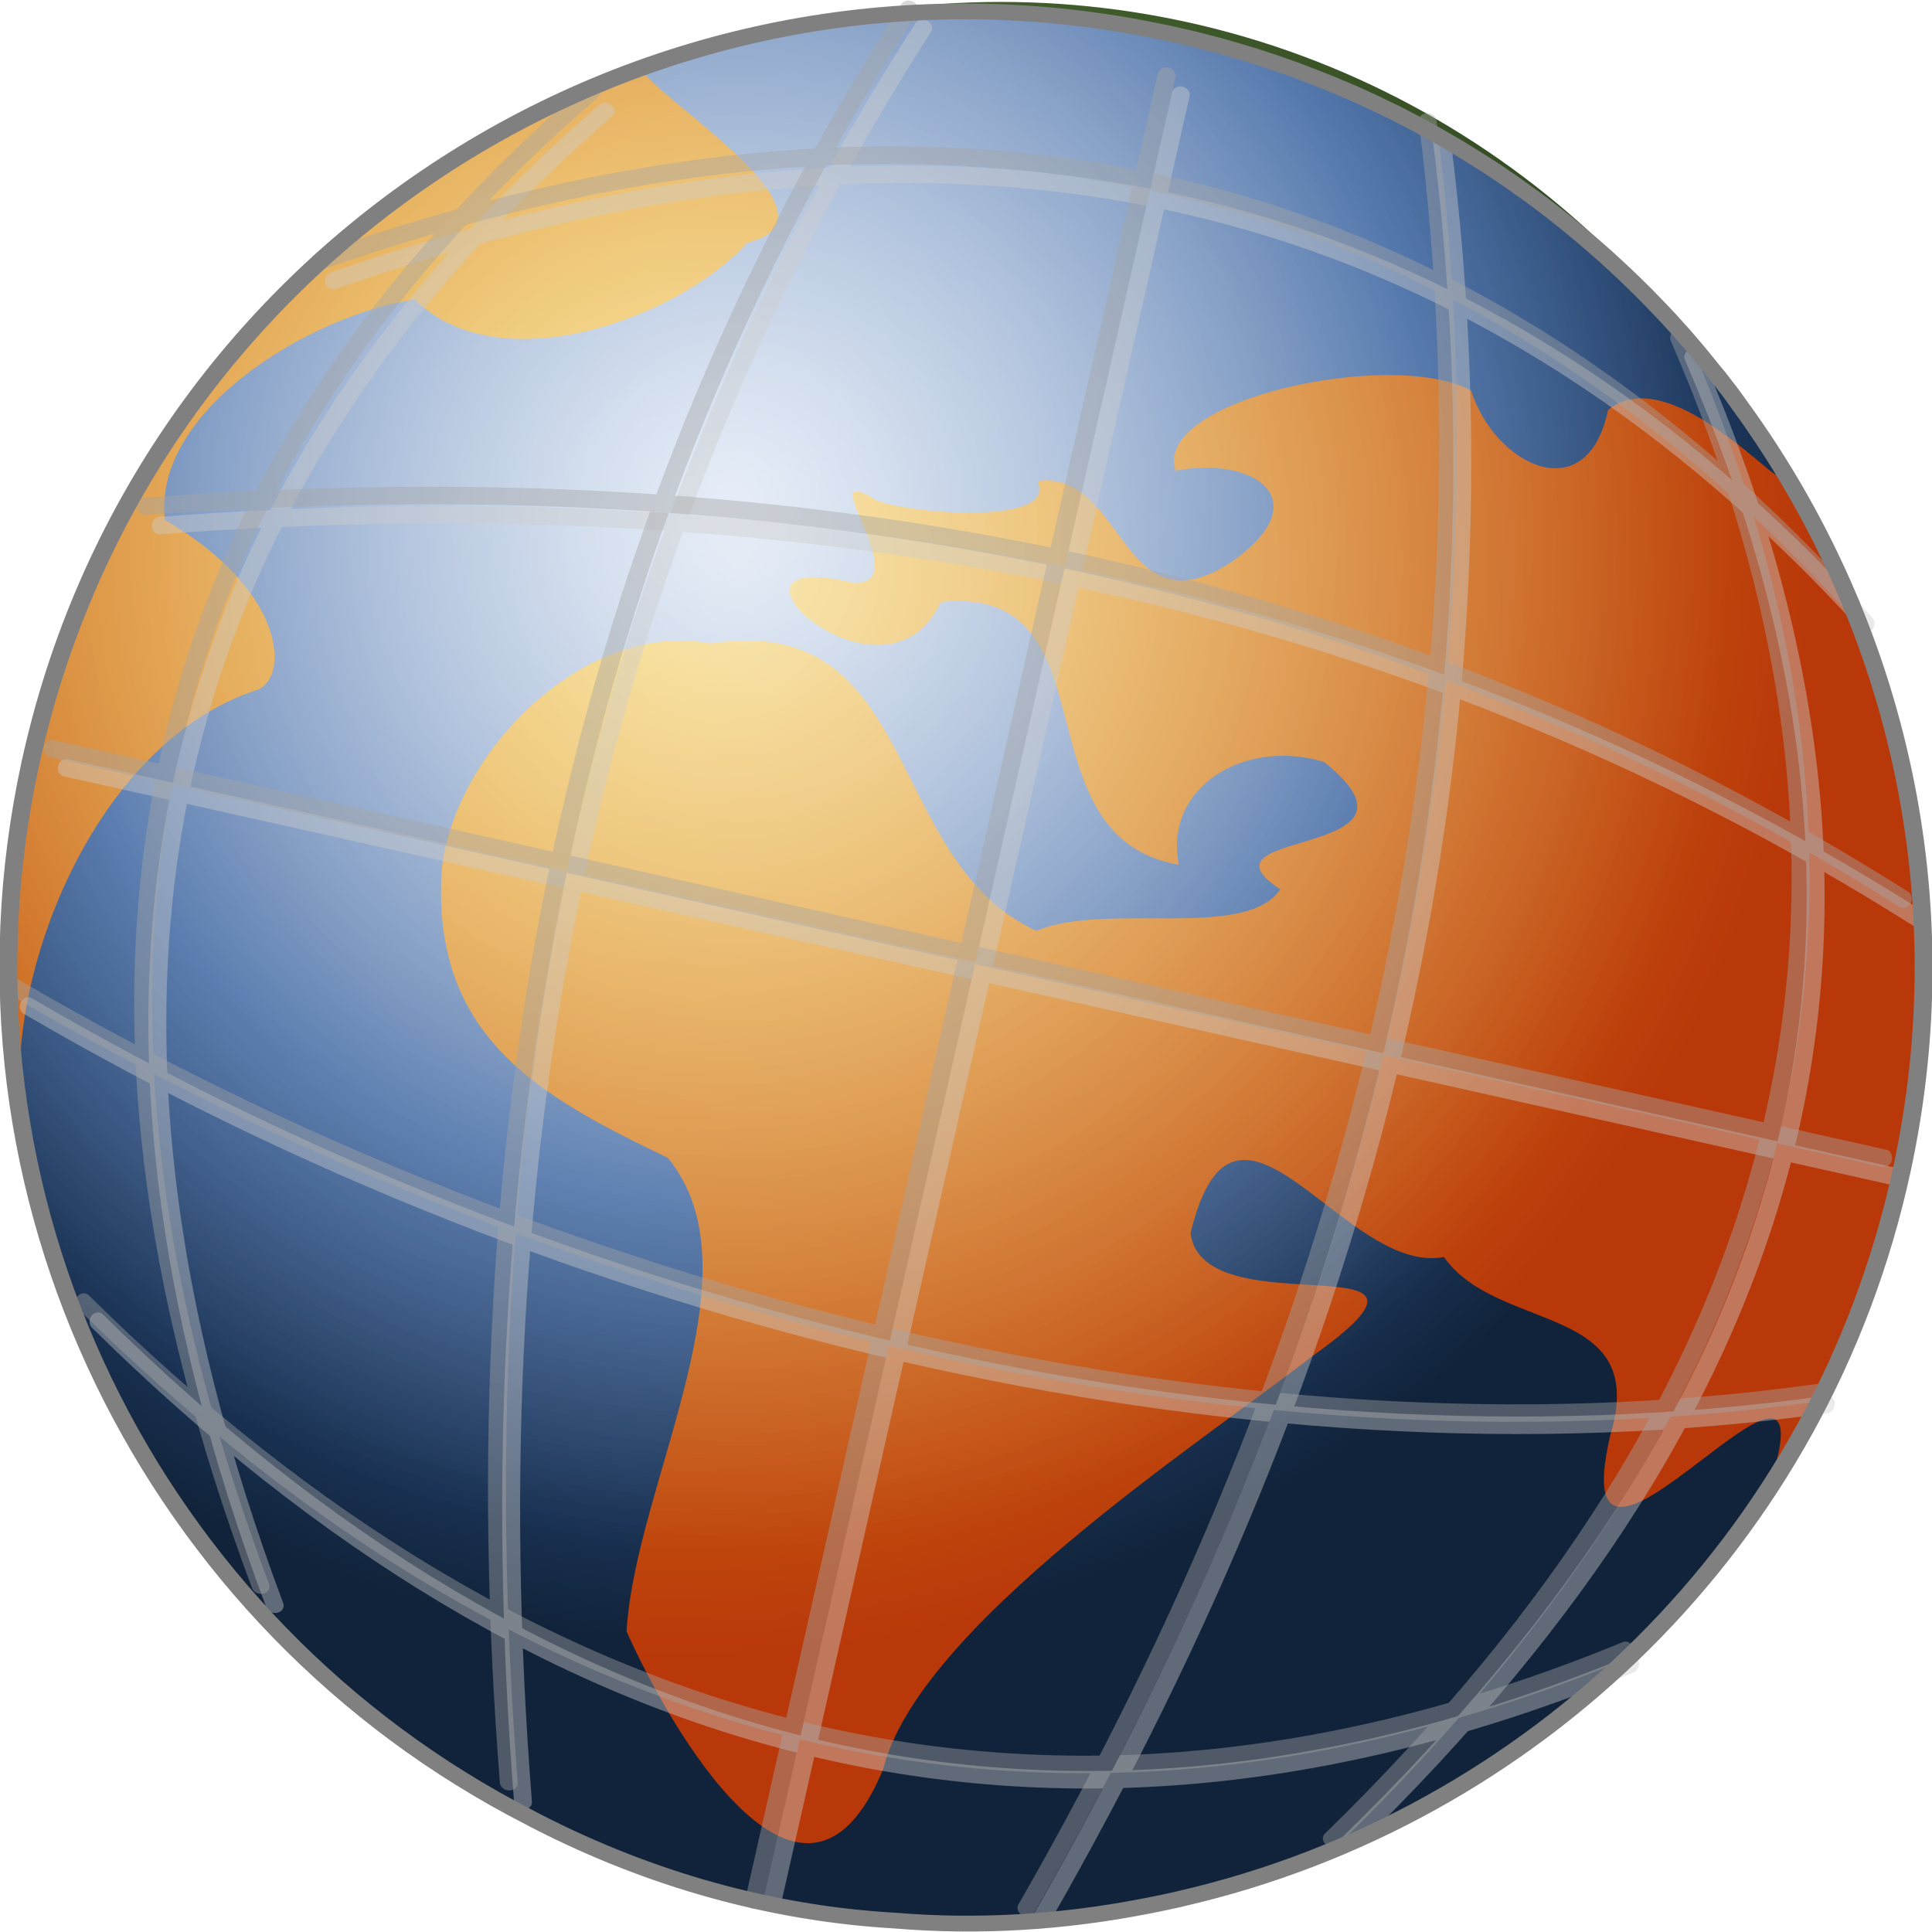
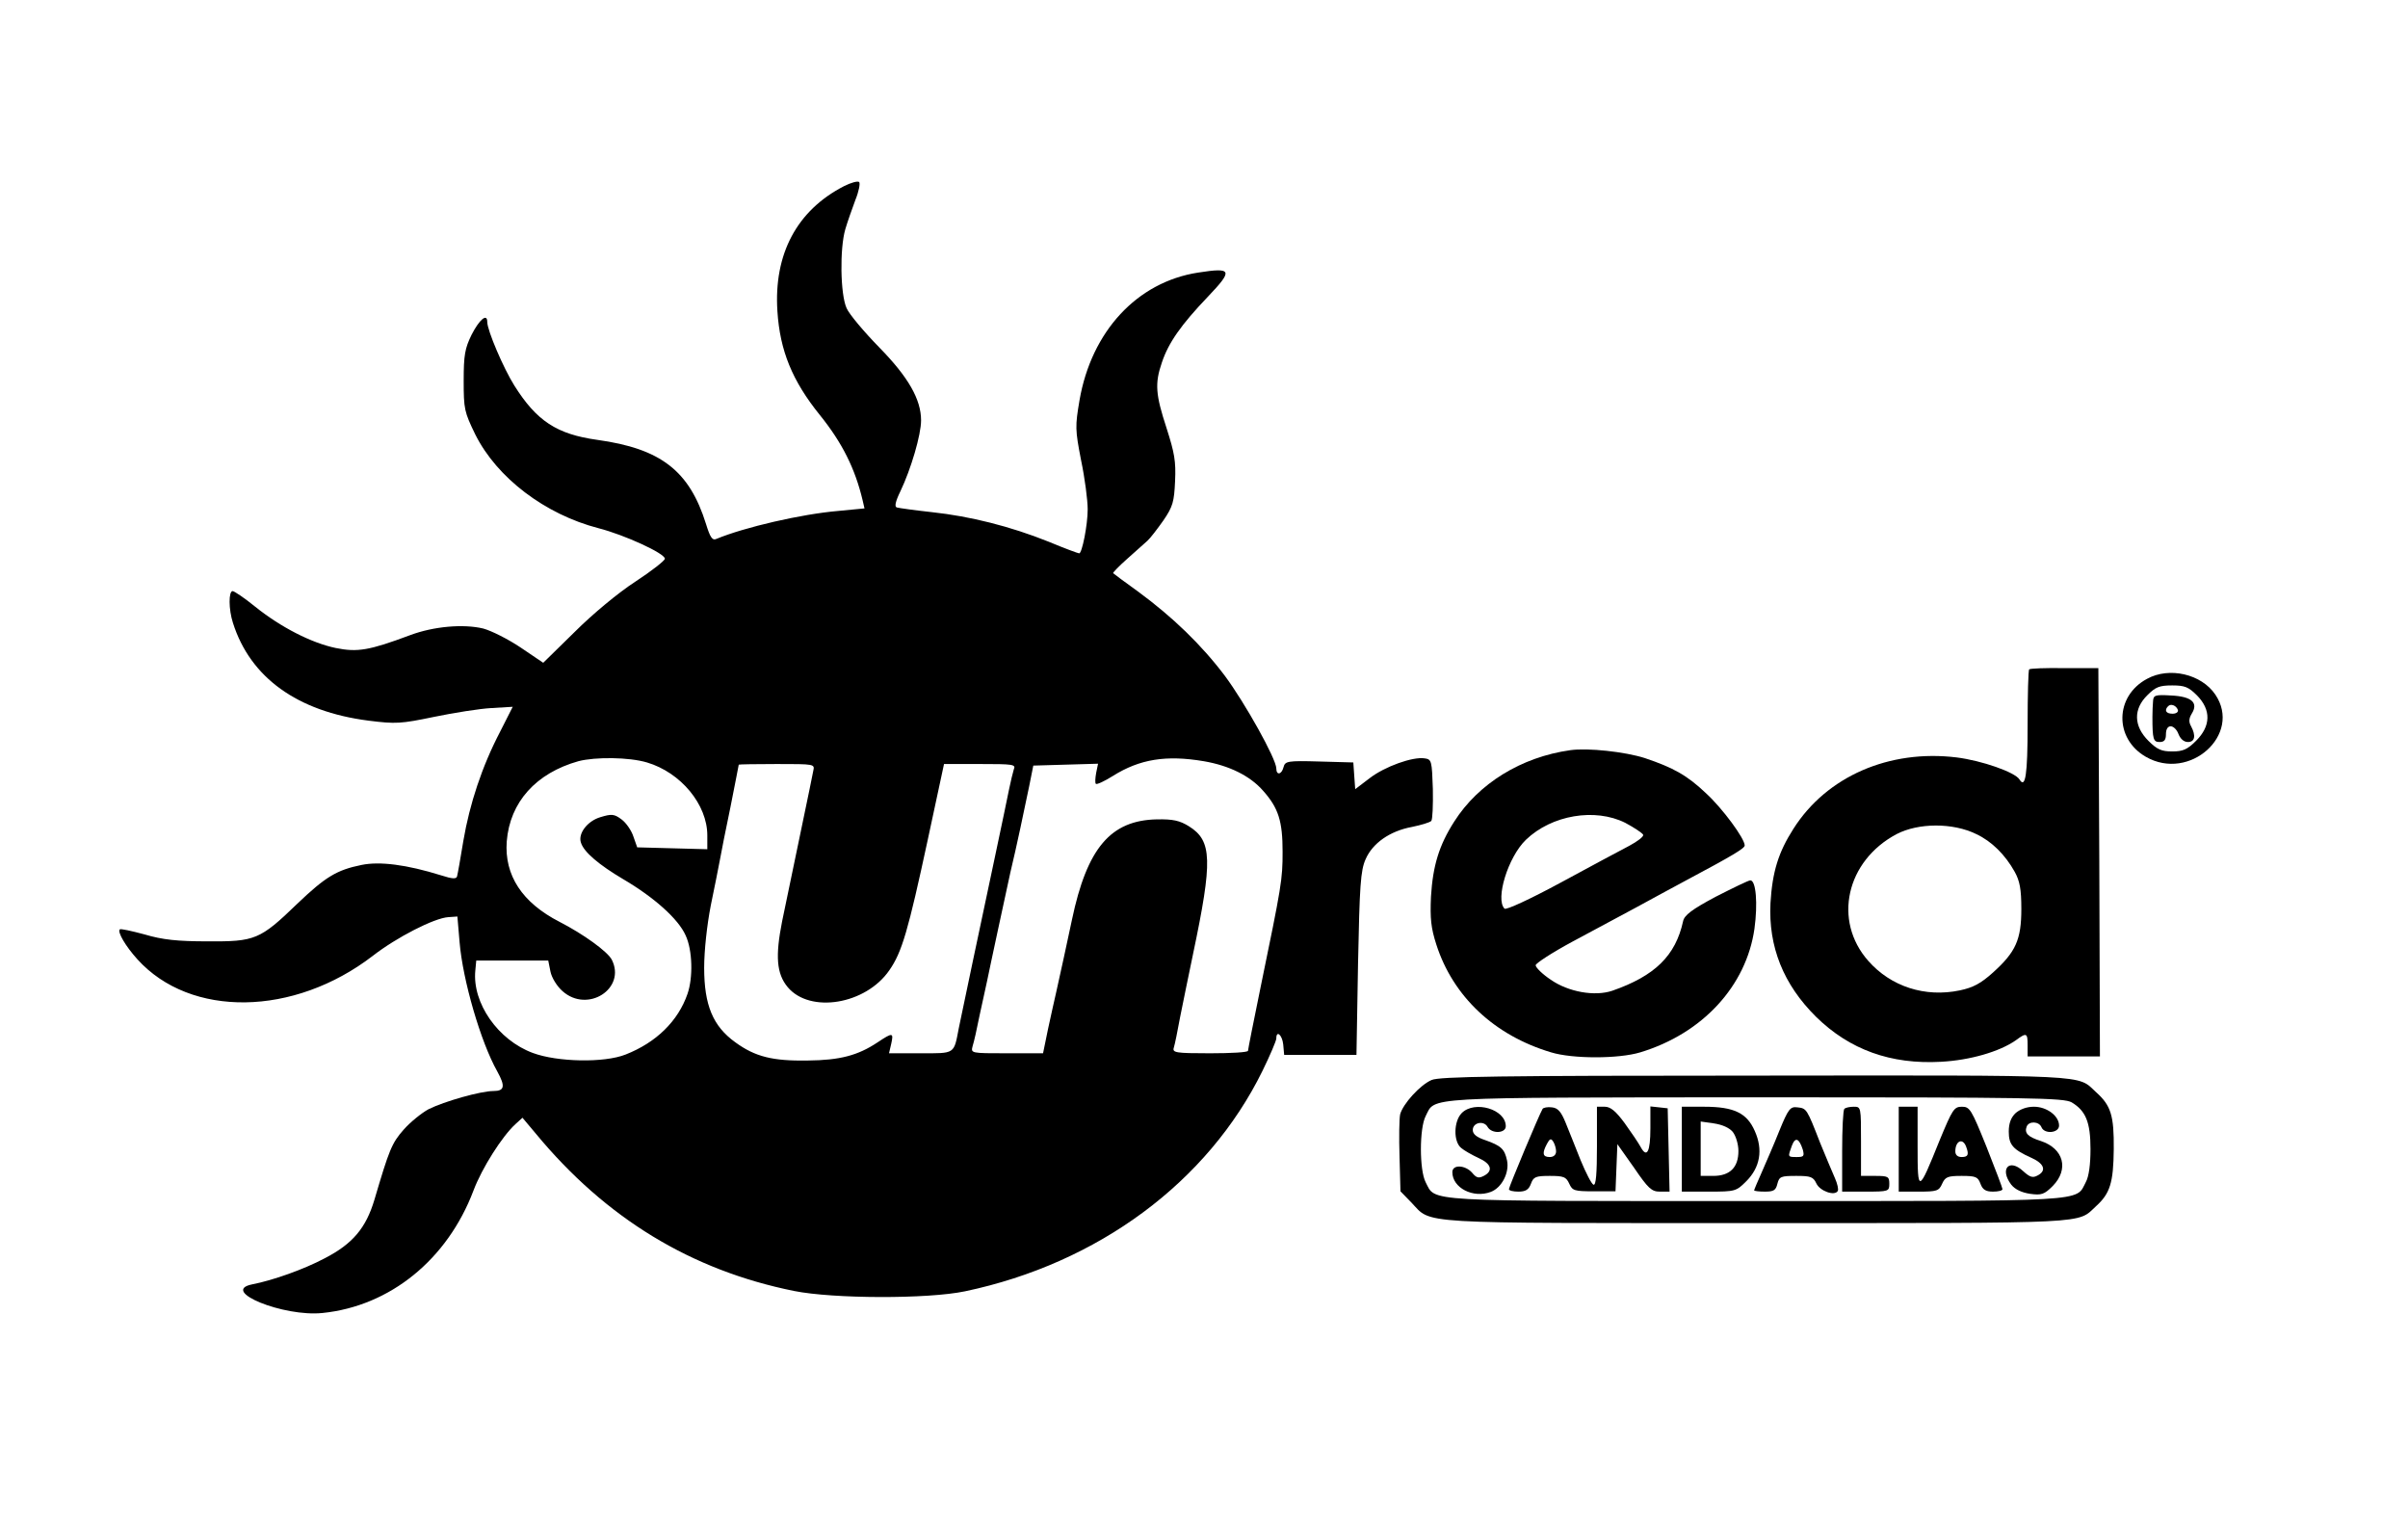
- <svg xmlns="http://www.w3.org/2000/svg" xmlns:xlink="http://www.w3.org/1999/xlink" width="160" height="160.002" id="svg2180" version="1.0">
-   <defs id="defs2182">
-     <linearGradient id="linearGradient4437">
-       <stop style="stop-color:#ffffff;stop-opacity:0.856" offset="0" id="stop4439" />
-       <stop style="stop-color:#ffffff;stop-opacity:0;" offset="1" id="stop4441" />
-     </linearGradient>
-     <radialGradient xlink:href="#linearGradient4437" id="radialGradient24418" gradientUnits="userSpaceOnUse" cx="136.15" cy="504.901" fx="136.15" fy="504.901" r="406.373" />
-     <linearGradient id="linearGradient5142">
-       <stop style="stop-color:#bfd1eb;stop-opacity:1;" offset="0" id="stop5144" />
-       <stop id="stop5150" offset="0.615" style="stop-color:#315c9b;stop-opacity:1;" />
-       <stop style="stop-color:#11233a;stop-opacity:1;" offset="1" id="stop5146" />
-     </linearGradient>
-     <radialGradient xlink:href="#linearGradient5142" id="radialGradient24416" gradientUnits="userSpaceOnUse" gradientTransform="matrix(2.971416,0.433793,-0.445445,3.041429,176.2001,-314.492)" cx="209.158" cy="407.223" fx="209.158" fy="407.223" r="55.703" />
-     <linearGradient id="linearGradient13206">
-       <stop id="stop13208" offset="0" style="stop-color:#f2c41f;stop-opacity:1;" />
-       <stop id="stop2186" offset="1" style="stop-color:#b9380a;stop-opacity:1;" />
-     </linearGradient>
-     <radialGradient xlink:href="#linearGradient13206" id="radialGradient24414" gradientUnits="userSpaceOnUse" gradientTransform="matrix(1.150346,0,0,1.150346,-16.1173,-74.46758)" cx="107.201" cy="495.307" fx="107.201" fy="495.307" r="405.357" />
-     <linearGradient id="linearGradient6339">
-       <stop style="stop-color:#6e9f4b;stop-opacity:1;" offset="0" id="stop6341" />
-       <stop id="stop12671" offset="0.5" style="stop-color:#425f2d;stop-opacity:1;" />
-       <stop id="stop6347" offset="1" style="stop-color:#2a3d1d;stop-opacity:1;" />
-     </linearGradient>
-     <radialGradient xlink:href="#linearGradient6339" id="radialGradient24412" gradientUnits="userSpaceOnUse" gradientTransform="matrix(1.454579,-0.103027,0.118439,1.802414,-328.325,-918.4274)" cx="406.206" cy="1189.212" fx="406.206" fy="1189.212" r="88.939" />
-   </defs>
-   <g id="layer1" transform="translate(-9.419698,-616.9316)">
-     <g style="opacity:1" id="g43078" transform="matrix(1.717828,0.371908,-0.326113,1.506117,-1714.337,-171.6708)">
-       <path transform="matrix(0.479653,3.866152e-3,-3.724469e-3,0.461999,899.3227,-259.237)" d="M 533.632 1211.545 A 88.939 110.207 0 1 1  355.755,1211.545 A 88.939 110.207 0 1 1  533.632 1211.545 z" id="path5452" style="color:black;fill:url(#radialGradient24412);fill-opacity:1;fill-rule:evenodd;stroke:none;stroke-width:1px;stroke-linecap:butt;stroke-linejoin:miter;marker:none;marker-start:none;marker-mid:none;marker-end:none;stroke-miterlimit:4;stroke-dasharray:none;stroke-dashoffset:0;stroke-opacity:1;visibility:visible;display:inline;overflow:visible" />
-       <g transform="matrix(0.278956,0,0,0.316467,929.849,95.75408)" id="g22959" style="stroke:none;stroke-width:2.323;stroke-miterlimit:4;stroke-dasharray:none;stroke-opacity:1;display:inline">
-         <g style="stroke:none;stroke-width:3.36;stroke-miterlimit:4;stroke-dasharray:none;stroke-opacity:1;display:inline" id="g3528" transform="matrix(0.691474,0,0,0.691474,194.6521,226.2037)">
-           <path transform="matrix(0.595377,0,0,0.595377,484.3515,236.1627)" d="M 654.286 648.076 A 392.857 392.857 0 1 1  -131.429,648.076 A 392.857 392.857 0 1 1  654.286 648.076 z" id="path1307" style="color:black;fill:url(#radialGradient24414);fill-opacity:1;fill-rule:evenodd;stroke:none;stroke-width:5.644;stroke-linecap:round;stroke-linejoin:round;marker:none;marker-start:none;marker-mid:none;marker-end:none;stroke-miterlimit:4;stroke-dasharray:none;stroke-dashoffset:0;stroke-opacity:1;visibility:visible;display:inline;overflow:visible" />
-           <g transform="matrix(1.649352,0,0,1.652007,-456.9646,-1157.083)" id="layer7" style="stroke:none;stroke-width:2.036;stroke-miterlimit:4;stroke-dasharray:none;stroke-opacity:1;display:inline">
-             <path style="color:black;fill:url(#radialGradient24416);fill-opacity:1;fill-rule:nonzero;stroke:none;stroke-width:2.036;stroke-linecap:round;stroke-linejoin:round;marker:none;marker-start:none;marker-mid:none;marker-end:none;stroke-miterlimit:4;stroke-dasharray:none;stroke-dashoffset:0;stroke-opacity:1;visibility:visible;display:inline;overflow:visible" d="M 685.798,936.863 C 653.03,931.93 618.687,939.245 590.641,956.852 C 597.342,961.603 624.121,971.508 610.692,978.098 C 603.289,991.13 579.293,1006.355 564.402,996.783 C 549.545,1002.371 529.826,1021.384 535.111,1036.661 C 555.138,1043.232 557.884,1055.653 553.894,1058.4 C 531.828,1071.192 526.316,1107.813 532.853,1127.041 C 554.557,1187.589 621.149,1227.221 684.726,1217.207 C 734.98,1210.62 779.937,1174.735 797.521,1127.203 C 801.606,1092.309 772.497,1158.273 773.014,1124.252 C 774.668,1103.609 753.61,1112.963 743.345,1103.53 C 729.448,1109.429 706.603,1079.642 705.92,1108.032 C 710.733,1121.829 748.363,1098.969 727.368,1122.126 C 713.666,1138.476 678.841,1173.896 678.229,1195.593 C 672.684,1226.302 645.714,1195.905 636.766,1183.63 C 633.388,1161.858 645.164,1127.213 627.88,1113.526 C 607.183,1108.58 589.624,1103.278 586.096,1078.377 C 584.492,1060.741 599.362,1037.834 618.003,1037.459 C 647.41,1026.074 649.705,1063.539 674.138,1068.957 C 683.324,1062.455 704.67,1063.87 708.143,1055.256 C 692.583,1049.293 731.237,1045.696 710.438,1035.35 C 698.029,1034.429 688.069,1044.176 692.669,1054.879 C 668.09,1055.811 675.04,1016.084 650.008,1024.169 C 645.582,1043.755 611.826,1023.442 636.937,1024.156 C 646.01,1022.122 626.095,1007.258 637.602,1011.481 C 643.501,1012.294 664.591,1009.287 660.178,1003.629 C 672.449,998.954 677.094,1023.643 691.086,1008.925 C 701.342,997.511 690.837,993.051 679.866,997.719 C 674.176,988.152 707.363,973.087 720.108,976.772 C 725.97,986.983 740.669,990.548 740.559,975.287 C 749.786,963.59 780.175,991.609 761.11,972.812 C 740.39,953.589 713.783,940.865 685.798,936.863 z " id="path2495" />
-           </g>
-           <path transform="matrix(0.595377,0,0,0.595377,484.3515,236.1627)" d="M 654.286 648.076 A 392.857 392.857 0 1 1  -131.429,648.076 A 392.857 392.857 0 1 1  654.286 648.076 z" id="path2653" style="opacity:0.76;color:black;fill:url(#radialGradient24418);fill-opacity:1;fill-rule:evenodd;stroke:none;stroke-width:5.644;stroke-linecap:round;stroke-linejoin:round;marker:none;marker-start:none;marker-mid:none;marker-end:none;stroke-miterlimit:4;stroke-dasharray:none;stroke-dashoffset:0;stroke-opacity:1;visibility:visible;display:inline;overflow:visible" />
-         </g>
-       </g>
-       <g style="opacity:0.418;fill:none;fill-opacity:1;stroke:#ccc;stroke-width:1.841;stroke-miterlimit:4;stroke-dasharray:none;stroke-opacity:1;display:inline" transform="matrix(0.461631,3.658493e-3,-3.721198e-3,0.453853,776.2595,-251.8312)" id="g13579">
-         <path style="fill:none;fill-opacity:1;fill-rule:evenodd;stroke:#ccc;stroke-width:1.841;stroke-linecap:round;stroke-linejoin:round;stroke-miterlimit:4;stroke-dasharray:none;stroke-opacity:1" d="M 729.286,1110.818 L 729.337,1330.469" id="path13581" />
-         <path style="fill:none;fill-opacity:1;fill-rule:evenodd;stroke:#ccc;stroke-width:1.841;stroke-linecap:round;stroke-linejoin:round;stroke-miterlimit:4;stroke-dasharray:none;stroke-opacity:1;display:inline" d="M 702.137,1109.771 C 680.258,1179.541 682.513,1251.33 702.269,1325.135" id="path13583" />
-         <path style="fill:none;fill-opacity:1;fill-rule:evenodd;stroke:#ccc;stroke-width:1.841;stroke-linecap:round;stroke-linejoin:round;stroke-miterlimit:4;stroke-dasharray:none;stroke-opacity:1;display:inline" d="M 756.301,1109.391 C 778.262,1179.436 776.098,1251.476 756.441,1325.514" id="path13585" />
-         <path style="fill:none;fill-opacity:1;fill-rule:evenodd;stroke:#ccc;stroke-width:1.841;stroke-linecap:round;stroke-linejoin:round;stroke-miterlimit:4;stroke-dasharray:none;stroke-opacity:1;display:inline" d="M 672.382,1127.602 C 634.78,1186.825 637.738,1246.214 673.121,1308.838" id="path13587" />
-         <path style="fill:none;fill-opacity:1;fill-rule:evenodd;stroke:#ccc;stroke-width:1.841;stroke-linecap:round;stroke-linejoin:round;stroke-miterlimit:4;stroke-dasharray:none;stroke-opacity:1;display:inline" d="M 786.223,1127.979 C 823.812,1187.701 820.817,1245.303 785.454,1308.449" id="path13589" />
-         <g style="fill:none;fill-opacity:1;stroke:#ccc;stroke-width:1.854;stroke-miterlimit:4;stroke-dasharray:none;stroke-opacity:1" id="g13591" transform="matrix(0,1.124456,-0.877527,0,1797.633,397.4031)">
-           <path id="path13593" d="M 729.261,1108.259 L 729.31,1326.646" style="fill:none;fill-opacity:1;fill-rule:evenodd;stroke:#ccc;stroke-width:1.854;stroke-linecap:round;stroke-linejoin:round;stroke-miterlimit:4;stroke-dasharray:none;stroke-opacity:1;display:inline" />
-           <path id="path13595" d="M 702.192,1112.689 C 680.229,1180.571 682.468,1250.415 702.255,1322.217" style="fill:none;fill-opacity:1;fill-rule:evenodd;stroke:#ccc;stroke-width:1.854;stroke-linecap:round;stroke-linejoin:round;stroke-miterlimit:4;stroke-dasharray:none;stroke-opacity:1;display:inline" />
-           <path id="path13597" d="M 754.238,1110.53 C 776.302,1175.396 774.505,1256.252 754.667,1324.842" style="fill:none;fill-opacity:1;fill-rule:evenodd;stroke:#ccc;stroke-width:1.854;stroke-linecap:round;stroke-linejoin:round;stroke-miterlimit:4;stroke-dasharray:none;stroke-opacity:1;display:inline" />
-           <path id="path13599" d="M 673.121,1126.067 C 635.52,1185.29 637.738,1246.214 673.121,1308.838" style="fill:none;fill-opacity:1;fill-rule:evenodd;stroke:#ccc;stroke-width:1.854;stroke-linecap:round;stroke-linejoin:round;stroke-miterlimit:4;stroke-dasharray:none;stroke-opacity:1;display:inline" />
-           <path id="path13601" d="M 785.451,1126.067 C 823.052,1185.29 820.833,1246.214 785.451,1308.838" style="fill:none;fill-opacity:1;fill-rule:evenodd;stroke:#ccc;stroke-width:1.854;stroke-linecap:round;stroke-linejoin:round;stroke-miterlimit:4;stroke-dasharray:none;stroke-opacity:1;display:inline" />
-         </g>
-       </g>
-       <g style="opacity:0.418;fill:none;fill-opacity:1;stroke:#a4a4a4;stroke-width:1.841;stroke-miterlimit:4;stroke-dasharray:none;stroke-opacity:1" transform="matrix(0.461631,3.658493e-3,-3.721198e-3,0.453853,775.4166,-252.6742)" id="g6375">
-         <path style="fill:none;fill-opacity:1;fill-rule:evenodd;stroke:#a4a4a4;stroke-width:1.841;stroke-linecap:round;stroke-linejoin:round;stroke-miterlimit:4;stroke-dasharray:none;stroke-opacity:1" d="M 729.286,1110.818 L 729.354,1332.496" id="path22979" />
-         <path style="fill:none;fill-opacity:1;fill-rule:evenodd;stroke:#a4a4a4;stroke-width:1.841;stroke-linecap:round;stroke-linejoin:round;stroke-miterlimit:4;stroke-dasharray:none;stroke-opacity:1;display:inline" d="M 702.137,1109.771 C 680.258,1179.541 682.513,1251.33 702.269,1325.135" id="path6348" />
-         <path style="fill:none;fill-opacity:1;fill-rule:evenodd;stroke:#a4a4a4;stroke-width:1.841;stroke-linecap:round;stroke-linejoin:round;stroke-miterlimit:4;stroke-dasharray:none;stroke-opacity:1;display:inline" d="M 756.301,1109.391 C 778.262,1179.436 776.292,1252.239 756.635,1326.276" id="path6350" />
-         <path style="fill:none;fill-opacity:1;fill-rule:evenodd;stroke:#a4a4a4;stroke-width:1.841;stroke-linecap:round;stroke-linejoin:round;stroke-miterlimit:4;stroke-dasharray:none;stroke-opacity:1;display:inline" d="M 672.382,1127.602 C 634.78,1186.825 637.738,1246.214 673.121,1308.838" id="path6352" />
-         <path style="fill:none;fill-opacity:1;fill-rule:evenodd;stroke:#a4a4a4;stroke-width:1.841;stroke-linecap:round;stroke-linejoin:round;stroke-miterlimit:4;stroke-dasharray:none;stroke-opacity:1;display:inline" d="M 786.223,1127.979 C 823.812,1187.701 820.832,1247.214 785.469,1310.361" id="path6354" />
-         <g style="fill:none;fill-opacity:1;stroke:#a4a4a4;stroke-width:1.854;stroke-miterlimit:4;stroke-dasharray:none;stroke-opacity:1" id="g6367" transform="matrix(0,1.124456,-0.877527,0,1797.633,397.4031)">
-           <path id="path6356" d="M 729.261,1108.259 L 729.31,1326.646" style="fill:none;fill-opacity:1;fill-rule:evenodd;stroke:#a4a4a4;stroke-width:1.854;stroke-linecap:round;stroke-linejoin:round;stroke-miterlimit:4;stroke-dasharray:none;stroke-opacity:1;display:inline" />
-           <path id="path6358" d="M 702.192,1112.689 C 680.229,1180.571 682.468,1250.415 702.255,1322.217" style="fill:none;fill-opacity:1;fill-rule:evenodd;stroke:#a4a4a4;stroke-width:1.854;stroke-linecap:round;stroke-linejoin:round;stroke-miterlimit:4;stroke-dasharray:none;stroke-opacity:1;display:inline" />
-           <path id="path6360" d="M 754.914,1109.881 C 776.978,1174.746 774.505,1256.252 754.667,1324.842" style="fill:none;fill-opacity:1;fill-rule:evenodd;stroke:#a4a4a4;stroke-width:1.854;stroke-linecap:round;stroke-linejoin:round;stroke-miterlimit:4;stroke-dasharray:none;stroke-opacity:1;display:inline" />
-           <path id="path6362" d="M 673.121,1126.067 C 635.52,1185.29 637.738,1246.214 673.121,1308.838" style="fill:none;fill-opacity:1;fill-rule:evenodd;stroke:#a4a4a4;stroke-width:1.854;stroke-linecap:round;stroke-linejoin:round;stroke-miterlimit:4;stroke-dasharray:none;stroke-opacity:1;display:inline" />
-           <path id="path6364" d="M 785.784,1124.993 C 823.385,1184.216 820.833,1246.214 785.451,1308.838" style="fill:none;fill-opacity:1;fill-rule:evenodd;stroke:#a4a4a4;stroke-width:1.854;stroke-linecap:round;stroke-linejoin:round;stroke-miterlimit:4;stroke-dasharray:none;stroke-opacity:1;display:inline" />
-         </g>
-       </g>
-       <path style="color:black;fill:none;fill-opacity:1;fill-rule:evenodd;stroke:gray;stroke-width:0.844;stroke-linecap:round;stroke-linejoin:round;marker:none;marker-start:none;marker-mid:none;marker-end:none;stroke-miterlimit:4;stroke-dasharray:none;stroke-dashoffset:0;stroke-opacity:1;visibility:visible;display:inline;overflow:visible" d="M 1107.601,251.926 C 1107.501,251.926 1107.402,251.934 1107.302,251.934 C 1106.972,251.937 1106.639,251.942 1106.31,251.952 C 1082.001,252.728 1062.479,275.42 1062.479,303.279 C 1062.479,327.052 1076.7,347.063 1095.976,352.905 C 1096.155,352.96 1096.331,353.021 1096.512,353.073 C 1102.127,354.761 1108.024,355.21 1113.844,354.165 C 1117.748,353.582 1121.551,352.355 1125.152,350.597 C 1125.237,350.556 1125.323,350.515 1125.407,350.474 C 1125.472,350.442 1125.536,350.409 1125.6,350.377 C 1125.968,350.195 1126.335,350.006 1126.698,349.813 C 1126.724,349.799 1126.75,349.783 1126.777,349.769 C 1126.792,349.761 1126.806,349.751 1126.821,349.743 C 1142.12,341.522 1152.714,323.803 1152.714,303.279 C 1152.714,288.343 1147.098,274.898 1138.147,265.511 C 1137.941,265.294 1137.734,265.08 1137.524,264.867 C 1137.388,264.73 1137.257,264.589 1137.12,264.453 C 1137.044,264.379 1136.968,264.307 1136.892,264.233 C 1136.695,264.041 1136.494,263.849 1136.295,263.661 C 1136.278,263.645 1136.258,263.632 1136.242,263.616 C 1136.19,263.568 1136.136,263.524 1136.084,263.475 C 1135.597,263.021 1135.104,262.575 1134.6,262.145 C 1134.594,262.14 1134.589,262.133 1134.582,262.128 C 1134.471,262.032 1134.361,261.94 1134.249,261.846 C 1134.072,261.698 1133.892,261.55 1133.713,261.405 C 1133.663,261.365 1133.614,261.322 1133.564,261.282 C 1133.318,261.084 1133.067,260.892 1132.818,260.7 C 1132.601,260.534 1132.387,260.369 1132.168,260.207 C 1132.083,260.144 1131.999,260.085 1131.913,260.022 C 1131.604,259.796 1131.296,259.578 1130.983,259.361 C 1130.675,259.149 1130.364,258.94 1130.052,258.736 C 1130.04,258.728 1130.029,258.717 1130.017,258.709 C 1129.713,258.511 1129.402,258.318 1129.095,258.128 C 1128.774,257.93 1128.454,257.736 1128.129,257.546 C 1127.806,257.358 1127.481,257.171 1127.154,256.991 C 1127.113,256.969 1127.073,256.943 1127.032,256.921 C 1126.743,256.764 1126.453,256.613 1126.162,256.463 C 1125.842,256.298 1125.52,256.144 1125.196,255.987 C 1125.181,255.98 1125.168,255.968 1125.152,255.961 C 1125.01,255.892 1124.866,255.825 1124.722,255.758 C 1124.527,255.666 1124.331,255.573 1124.134,255.485 C 1124.069,255.456 1124.006,255.426 1123.941,255.397 C 1123.665,255.274 1123.385,255.161 1123.107,255.044 C 1122.788,254.911 1122.471,254.781 1122.15,254.657 C 1122.12,254.645 1122.091,254.633 1122.062,254.621 C 1121.896,254.557 1121.728,254.498 1121.561,254.436 C 1121.376,254.368 1121.194,254.3 1121.008,254.234 C 1120.926,254.205 1120.845,254.174 1120.762,254.146 C 1120.491,254.052 1120.219,253.961 1119.946,253.873 C 1119.678,253.786 1119.407,253.698 1119.138,253.617 C 1119.047,253.59 1118.957,253.564 1118.866,253.538 C 1118.684,253.485 1118.504,253.439 1118.322,253.388 C 1118.142,253.338 1117.966,253.285 1117.786,253.238 C 1117.693,253.214 1117.598,253.192 1117.505,253.168 C 1117.234,253.099 1116.961,253.028 1116.688,252.965 C 1116.686,252.965 1116.682,252.966 1116.68,252.965 C 1116.612,252.95 1116.545,252.936 1116.478,252.921 C 1116.194,252.857 1115.911,252.794 1115.626,252.736 C 1115.611,252.733 1115.597,252.73 1115.582,252.727 C 1115.396,252.689 1115.207,252.657 1115.02,252.622 C 1114.743,252.569 1114.465,252.518 1114.186,252.472 C 1113.904,252.423 1113.626,252.382 1113.343,252.34 C 1113.299,252.333 1113.255,252.328 1113.211,252.322 C 1112.879,252.274 1112.544,252.229 1112.21,252.19 C 1111.83,252.145 1111.45,252.109 1111.069,252.075 C 1110.801,252.052 1110.531,252.032 1110.261,252.014 C 1109.97,251.994 1109.676,251.983 1109.383,251.97 C 1109.345,251.968 1109.307,251.962 1109.269,251.961 C 1109.099,251.954 1108.93,251.948 1108.76,251.943 C 1108.566,251.938 1108.374,251.937 1108.18,251.934 C 1107.986,251.932 1107.795,251.926 1107.601,251.926 z " id="path50675" />
-     </g>
+ <svg xmlns="http://www.w3.org/2000/svg" version="1.0" width="766pt" height="485pt" viewBox="0 0 766 485" preserveAspectRatio="xMidYMid meet">
+   <g transform="translate(0,485) scale(0.1,-0.1)" fill="#000000" stroke="none">
+     <path d="M2685 4258 c-150 -77 -224 -216 -212 -398 8 -125 47 -221 135 -330 71 -88 112 -170 136 -271 l6 -26 -83 -8 c-118 -10 -299 -52 -388 -89 -13 -6 -20 5 -33 47 -53 170 -144 240 -346 268 -129 18 -193 60 -264 173 -34 54 -86 175 -86 202 0 29 -25 8 -50 -41 -21 -43 -25 -64 -25 -146 0 -90 2 -99 37 -171 69 -138 222 -254 392 -298 82 -21 211 -80 211 -97 0 -6 -42 -39 -94 -73 -54 -35 -136 -103 -193 -160 l-100 -98 -71 48 c-40 27 -94 54 -120 61 -63 15 -157 7 -232 -21 -131 -49 -168 -55 -237 -41 -77 16 -175 66 -257 132 -33 27 -66 49 -71 49 -13 0 -13 -58 1 -101 55 -174 205 -282 431 -311 87 -11 103 -10 209 12 63 13 145 26 182 28 l68 4 -40 -79 c-58 -111 -97 -230 -117 -347 -9 -55 -18 -106 -20 -113 -2 -9 -14 -9 -51 3 -109 34 -195 45 -253 33 -79 -16 -115 -38 -205 -124 -118 -114 -134 -120 -285 -119 -95 0 -143 5 -200 22 -41 11 -77 19 -79 16 -8 -8 18 -53 56 -95 169 -187 498 -182 749 11 76 59 195 120 240 123 l29 2 7 -82 c10 -120 67 -317 120 -411 26 -47 23 -62 -12 -62 -41 0 -157 -33 -207 -58 -22 -12 -58 -41 -79 -65 -38 -43 -46 -64 -93 -223 -27 -90 -69 -140 -158 -186 -66 -35 -164 -70 -231 -83 -104 -21 100 -104 224 -91 215 22 397 170 480 389 27 72 92 174 134 212 l22 20 42 -50 c223 -270 495 -435 822 -501 125 -25 425 -26 544 -1 423 89 772 347 946 701 24 49 44 96 44 103 0 28 19 11 22 -19 l3 -33 115 0 115 0 5 290 c5 248 8 296 24 332 22 51 77 90 148 103 29 6 56 14 61 19 4 4 6 50 5 102 -3 89 -4 94 -26 97 -38 6 -127 -26 -175 -63 l-46 -35 -3 42 -3 43 -108 3 c-102 3 -109 1 -114 -18 -6 -24 -23 -27 -23 -4 0 30 -100 209 -164 295 -74 98 -165 186 -275 267 -42 30 -78 57 -80 59 -2 1 18 22 44 45 27 24 56 50 65 58 9 8 32 38 51 65 30 44 34 59 37 125 3 63 -2 90 -27 168 -35 107 -38 142 -15 209 21 63 61 120 147 210 80 84 77 93 -32 76 -194 -30 -339 -187 -377 -406 -14 -83 -14 -93 5 -191 12 -57 21 -127 21 -156 0 -50 -18 -140 -27 -140 -3 0 -47 16 -97 37 -122 49 -250 81 -371 94 -55 6 -105 13 -112 15 -8 2 -5 18 11 51 34 71 66 180 66 226 0 67 -41 138 -132 231 -49 50 -97 107 -105 126 -20 44 -22 190 -4 251 7 24 22 66 32 93 11 27 16 53 12 57 -5 4 -26 -2 -48 -13z m-627 -1833 c108 -32 192 -134 192 -232 l0 -44 -112 3 -111 3 -12 34 c-6 19 -23 44 -38 55 -23 17 -31 18 -67 7 -41 -12 -72 -52 -62 -81 9 -30 58 -71 134 -116 99 -58 176 -127 199 -179 22 -47 24 -134 6 -186 -30 -87 -100 -155 -197 -193 -68 -27 -217 -24 -295 5 -111 41 -193 159 -183 262 l3 32 115 0 114 0 7 -35 c4 -20 21 -47 38 -62 80 -72 204 8 157 100 -14 26 -90 81 -166 120 -119 61 -176 148 -168 256 10 125 93 217 228 255 54 14 161 13 218 -4z m1771 4 c82 -14 148 -47 189 -94 49 -55 62 -97 62 -194 0 -89 -3 -106 -70 -431 -22 -107 -40 -198 -40 -202 0 -5 -54 -8 -121 -8 -110 0 -120 2 -115 18 3 9 12 53 20 97 9 44 27 134 41 200 63 299 61 361 -13 407 -29 18 -50 23 -102 22 -147 -3 -222 -91 -270 -319 -15 -70 -37 -173 -50 -230 -5 -22 -17 -75 -26 -117 l-16 -78 -115 0 c-115 0 -115 0 -109 23 4 12 14 56 22 97 9 41 20 91 24 110 4 19 19 91 34 160 15 69 33 152 40 185 20 83 44 198 60 275 l13 65 103 3 103 3 -6 -29 c-3 -17 -4 -32 -1 -35 3 -3 27 8 54 25 86 54 170 67 289 47z m-1242 -31 c-4 -23 -61 -294 -99 -478 -22 -111 -18 -167 18 -210 71 -84 248 -55 323 54 40 57 60 126 122 414 l52 242 115 0 c105 0 114 -1 107 -17 -3 -10 -10 -38 -15 -63 -5 -25 -25 -121 -45 -215 -20 -93 -52 -244 -71 -335 -19 -91 -39 -185 -44 -210 -16 -84 -11 -80 -122 -80 l-100 0 7 30 c8 36 5 37 -43 5 -63 -42 -120 -57 -222 -58 -112 -2 -168 12 -231 58 -71 51 -99 118 -99 237 0 55 9 136 21 198 12 58 25 123 29 145 4 22 19 99 34 170 14 72 26 131 26 133 0 1 55 2 121 2 121 0 121 0 116 -22z" />
+     <path d="M6455 2721 c-3 -2 -5 -82 -5 -177 0 -158 -7 -204 -26 -173 -14 23 -120 60 -200 70 -214 26 -413 -60 -519 -227 -48 -75 -67 -137 -73 -236 -7 -139 41 -259 145 -362 107 -105 238 -152 398 -143 92 5 185 32 237 68 35 26 38 24 38 -16 l0 -35 115 0 115 0 -2 618 -3 617 -108 0 c-59 1 -110 -1 -112 -4z m-168 -524 c49 -23 92 -66 122 -120 16 -29 21 -55 21 -118 0 -98 -18 -137 -90 -202 -39 -35 -63 -48 -106 -57 -110 -23 -219 12 -291 94 -113 128 -70 318 90 403 69 36 179 37 254 0z" />
+     <path d="M6830 2691 c-103 -55 -105 -190 -4 -248 139 -80 307 71 221 198 -44 65 -146 89 -217 50z m159 -53 c45 -46 44 -97 -3 -144 -28 -28 -42 -34 -76 -34 -34 0 -48 6 -76 34 -47 47 -48 101 -3 145 26 26 38 31 79 31 40 0 52 -5 79 -32z" />
+     <path d="M6849 2620 c-1 -11 -2 -33 -2 -50 0 -72 3 -80 23 -80 15 0 20 7 20 25 0 16 6 25 15 25 9 0 20 -11 25 -25 6 -15 17 -25 30 -25 22 0 26 20 10 50 -8 14 -7 25 2 40 22 35 0 55 -66 58 -50 3 -56 1 -57 -18z m79 -28 c2 -7 -6 -12 -17 -12 -21 0 -27 11 -14 24 9 9 26 2 31 -12z" />
+     <path d="M4995 2464 c-156 -22 -292 -106 -369 -227 -48 -75 -68 -140 -74 -239 -3 -70 0 -99 17 -152 53 -165 184 -289 365 -343 68 -21 215 -21 284 0 198 60 337 211 363 393 11 80 5 154 -13 154 -6 0 -55 -24 -110 -52 -77 -41 -100 -59 -104 -78 -24 -110 -90 -174 -225 -221 -56 -19 -140 -4 -196 35 -27 18 -48 39 -48 46 0 6 52 40 115 74 63 34 156 84 205 110 50 27 119 65 155 84 154 82 190 104 190 113 0 22 -70 117 -122 165 -61 58 -104 82 -196 113 -63 20 -181 33 -237 25z m175 -231 c30 -16 55 -33 57 -38 2 -6 -18 -21 -44 -35 -27 -14 -124 -66 -218 -117 -98 -53 -174 -88 -179 -83 -30 30 11 164 68 219 82 79 220 102 316 54z" />
+     <path d="M4554 1415 c-37 -16 -91 -76 -100 -109 -3 -14 -4 -74 -2 -135 l3 -110 35 -36 c66 -69 -1 -65 1097 -65 1081 0 1019 -3 1081 54 44 40 55 74 56 181 1 107 -9 139 -56 181 -62 57 1 54 -1085 53 -817 0 -1004 -3 -1029 -14z m2036 -71 c45 -27 60 -63 60 -149 0 -48 -5 -87 -15 -105 -33 -63 22 -60 -1050 -60 -1072 0 -1017 -3 -1050 60 -20 39 -20 171 0 210 32 62 -24 59 1048 60 889 0 981 -2 1007 -16z" />
+     <path d="M4650 1310 c-26 -26 -27 -91 -2 -111 9 -8 34 -22 55 -32 41 -18 48 -41 17 -57 -16 -8 -23 -7 -37 10 -22 25 -63 27 -63 2 0 -50 66 -84 122 -63 35 13 60 61 52 100 -8 37 -19 47 -70 65 -27 9 -39 19 -39 32 0 24 35 31 47 10 13 -23 58 -21 58 2 0 54 -99 83 -140 42z" />
+     <path d="M4907 1323 c-10 -16 -107 -248 -107 -255 0 -5 14 -8 30 -8 23 0 33 6 40 25 8 22 15 25 60 25 44 0 52 -3 62 -25 10 -22 16 -24 79 -24 l68 0 3 75 3 75 53 -75 c45 -66 56 -76 82 -76 l31 0 -3 133 -3 132 -27 3 -28 3 0 -70 c0 -74 -11 -96 -31 -59 -7 13 -30 47 -51 76 -28 38 -45 52 -63 52 l-25 0 0 -126 c0 -86 -3 -125 -11 -122 -6 2 -24 37 -41 78 -16 41 -38 95 -48 120 -14 34 -24 46 -43 48 -14 2 -28 -1 -30 -5z m43 -135 c0 -11 -8 -18 -20 -18 -23 0 -25 12 -9 42 9 17 13 18 20 7 5 -8 9 -22 9 -31z" />
+     <path d="M5350 1195 l0 -135 86 0 c84 0 87 1 119 33 44 44 54 100 27 160 -25 57 -66 77 -161 77 l-71 0 0 -135z m162 55 c10 -13 18 -39 18 -61 0 -52 -27 -79 -80 -79 l-40 0 0 86 0 87 42 -6 c27 -4 49 -14 60 -27z" />
+     <path d="M5660 1253 c-17 -43 -43 -102 -56 -132 -13 -29 -24 -55 -24 -57 0 -2 15 -4 34 -4 28 0 35 4 40 25 6 23 11 25 60 25 46 0 54 -3 64 -24 11 -24 58 -41 68 -24 3 5 -1 23 -9 41 -8 18 -29 68 -47 112 -42 108 -43 110 -72 113 -23 3 -29 -4 -58 -75z m75 -60 c5 -20 3 -23 -19 -23 -30 0 -29 0 -16 36 11 29 23 24 35 -13z" />
+     <path d="M5867 1323 c-4 -3 -7 -64 -7 -135 l0 -128 75 0 c73 0 75 1 75 25 0 23 -4 25 -45 25 l-45 0 0 110 c0 109 0 110 -23 110 -13 0 -27 -3 -30 -7z" />
+     <path d="M6040 1195 l0 -135 63 0 c58 0 65 2 75 25 10 22 18 25 62 25 45 0 52 -3 60 -25 7 -19 17 -25 40 -25 16 0 30 3 30 8 0 4 -23 64 -51 135 -48 119 -53 127 -78 127 -25 0 -30 -8 -71 -107 -68 -169 -70 -169 -70 -20 l0 127 -30 0 -30 0 0 -135z m214 9 c10 -26 7 -34 -14 -34 -13 0 -20 7 -20 18 0 33 23 44 34 16z" />
+     <path d="M6412 1310 c-15 -14 -22 -33 -22 -59 0 -42 13 -57 73 -84 40 -18 48 -41 18 -56 -15 -8 -24 -5 -45 14 -45 42 -76 7 -38 -43 12 -15 33 -25 60 -29 36 -5 45 -2 72 25 52 53 35 119 -38 143 -41 13 -53 25 -45 46 7 18 39 17 47 -2 9 -23 56 -19 56 5 0 31 -39 60 -80 60 -23 0 -44 -8 -58 -20z" />
  </g>
</svg>
